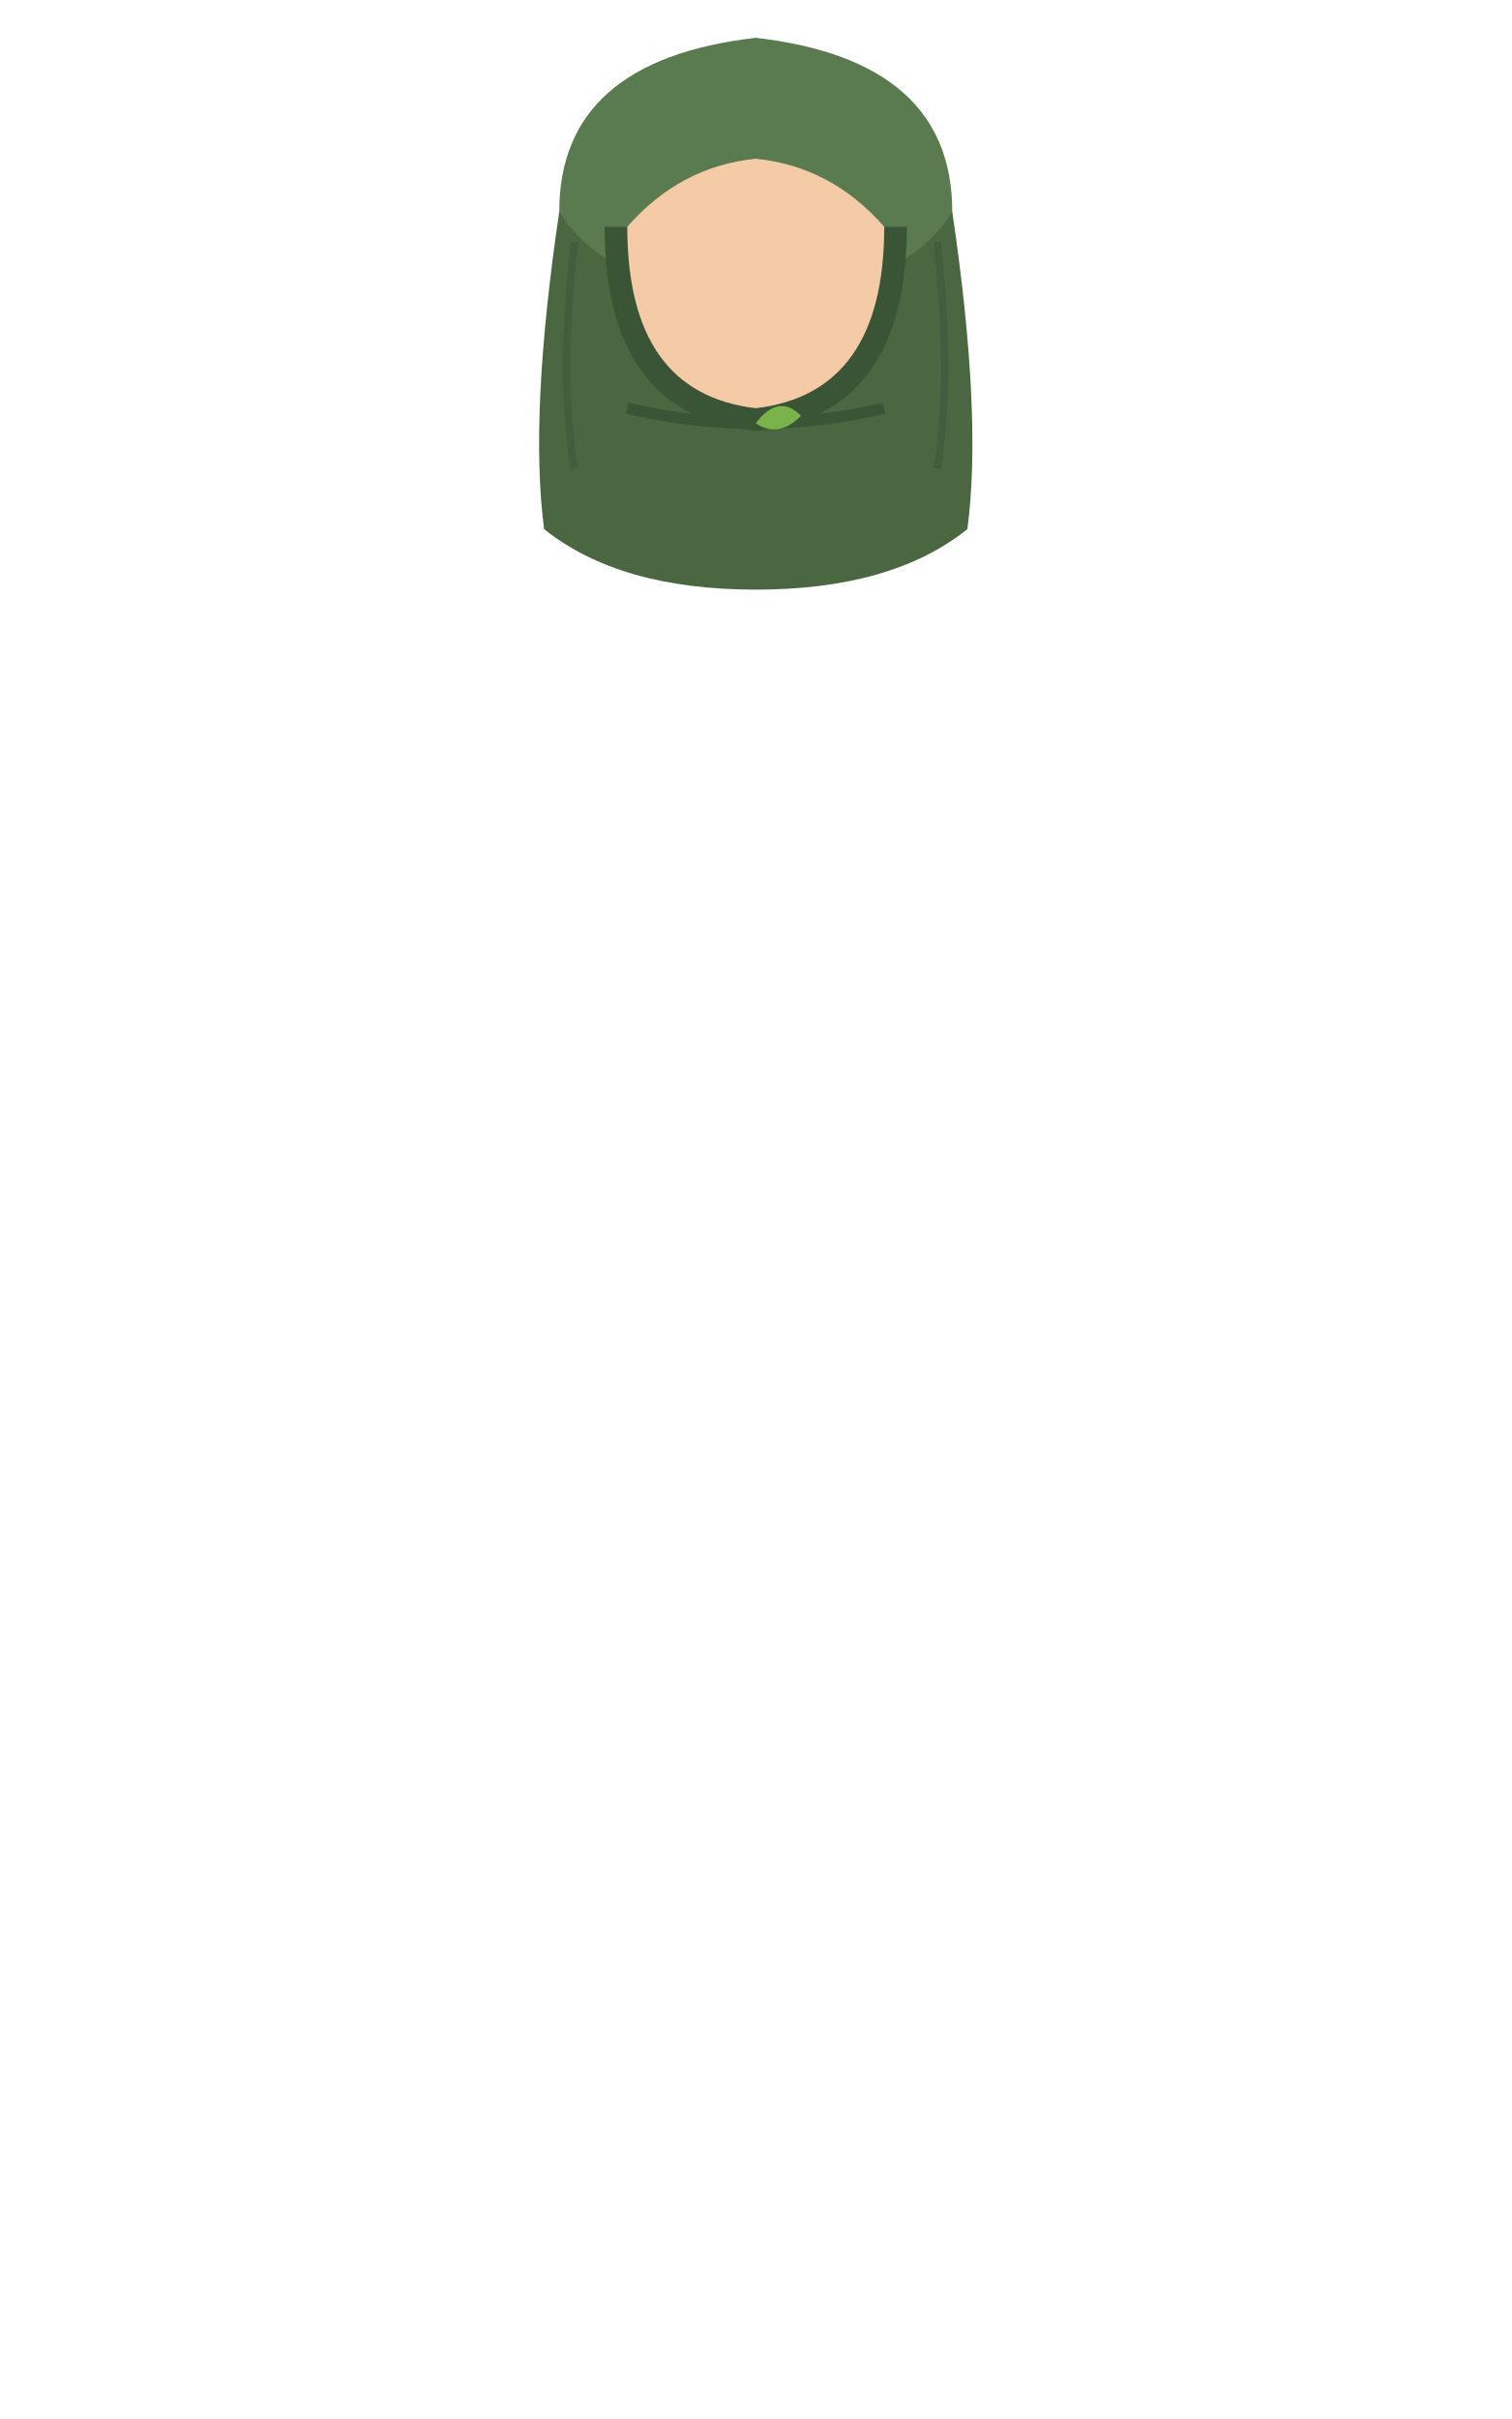
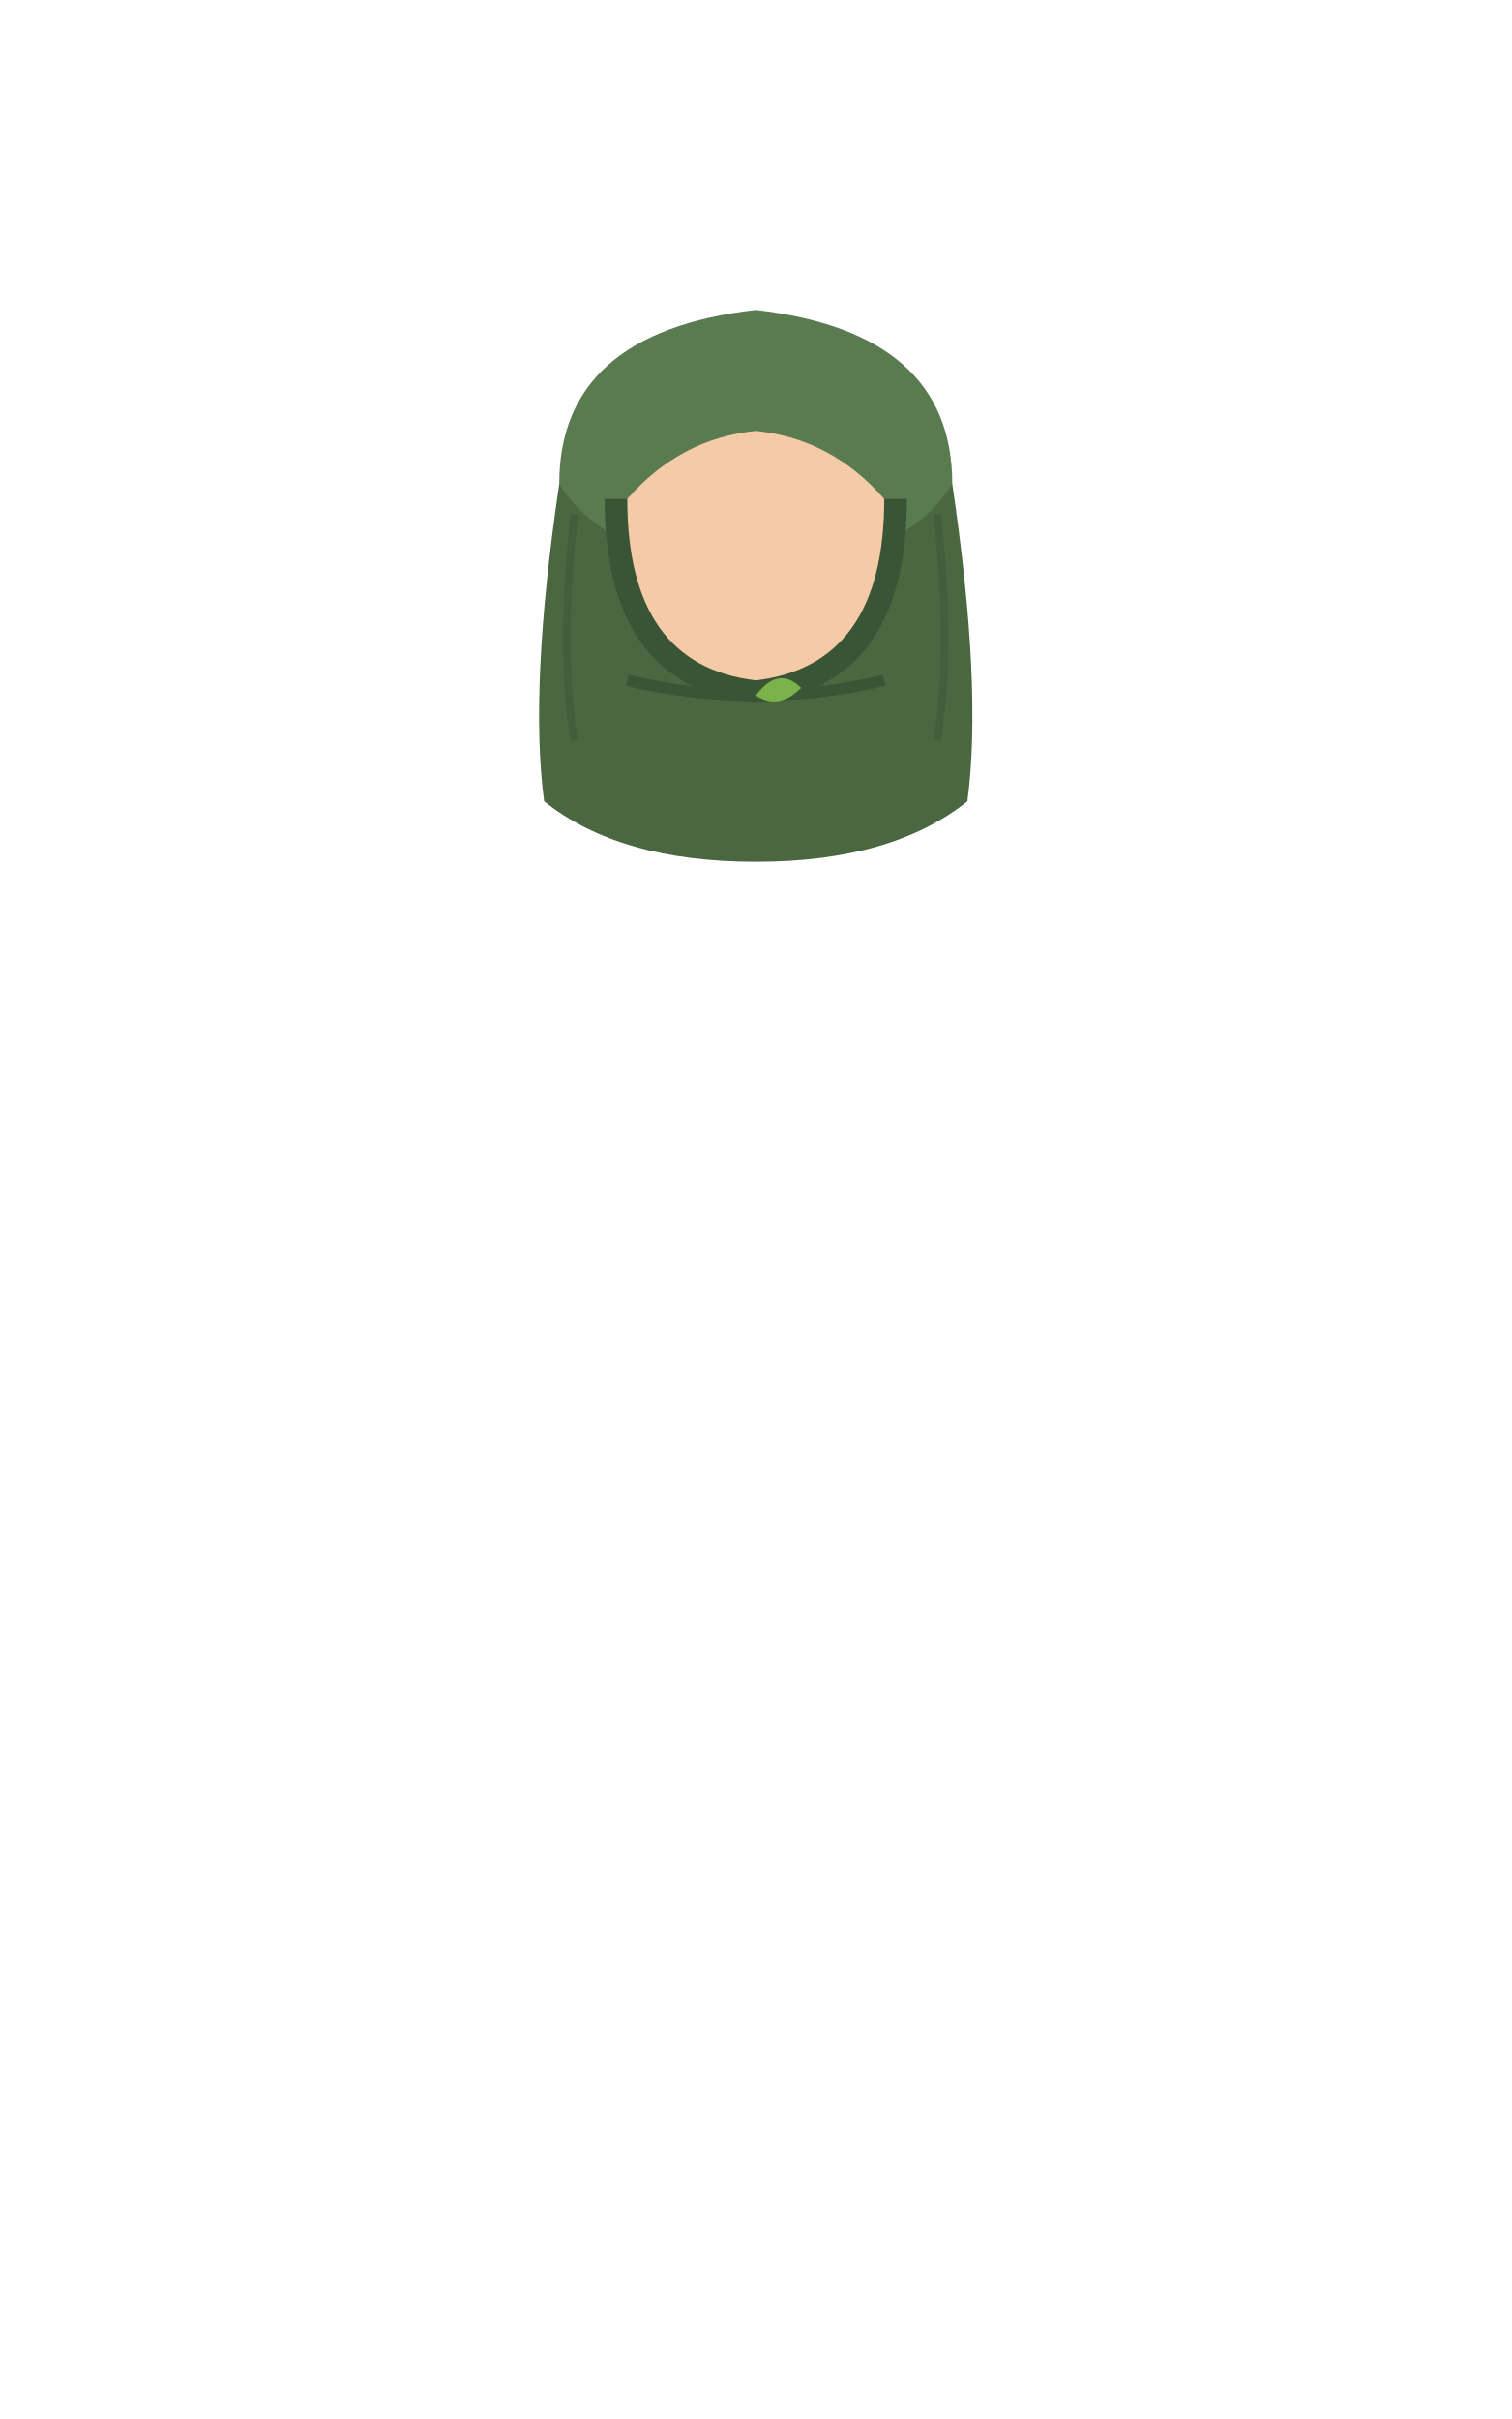
<svg xmlns="http://www.w3.org/2000/svg" viewBox="0 0 200 320" width="200" height="320">
-   <path d="M74 28 Q70 55 72 70 Q82 78 100 78 Q118 78 128 70 Q130 55 126 28" fill="#4A6741" />
-   <path d="M74 28 Q74 8 100 5 Q126 8 126 28 Q120 38 100 40 Q80 38 74 28" fill="#5A7A50" />
-   <path d="M80 30 Q80 55 100 57 Q120 55 120 30" fill="#3A5535" />
-   <path d="M83 30 Q83 52 100 54 Q117 52 117 30 Q110 22 100 21 Q90 22 83 30" fill="#F5CBA7" />
-   <path d="M76 32 Q74 50 76 62" stroke="#3A5535" stroke-width="1" fill="none" opacity="0.5" />
-   <path d="M124 32 Q126 50 124 62" stroke="#3A5535" stroke-width="1" fill="none" opacity="0.5" />
-   <path d="M83 54 Q100 58 117 54" stroke="#3A5535" stroke-width="1.5" fill="none" />
-   <path d="M100 56 Q103 52 106 55 Q103 58 100 56" fill="#7AB34A" />
+   <g transform="translate(0,36)">
+     <path d="M74 28 Q70 55 72 70 Q82 78 100 78 Q118 78 128 70 Q130 55 126 28" fill="#4A6741" />
+     <path d="M74 28 Q74 8 100 5 Q126 8 126 28 Q120 38 100 40 Q80 38 74 28" fill="#5A7A50" />
+     <path d="M80 30 Q80 55 100 57 Q120 55 120 30" fill="#3A5535" />
+     <path d="M83 30 Q83 52 100 54 Q117 52 117 30 Q110 22 100 21 Q90 22 83 30" fill="#F5CBA7" />
+     <path d="M76 32 Q74 50 76 62" stroke="#3A5535" stroke-width="1" fill="none" opacity="0.5" />
+     <path d="M124 32 Q126 50 124 62" stroke="#3A5535" stroke-width="1" fill="none" opacity="0.5" />
+     <path d="M83 54 Q100 58 117 54" stroke="#3A5535" stroke-width="1.5" fill="none" />
+     <path d="M100 56 Q103 52 106 55 Q103 58 100 56" fill="#7AB34A" />
+   </g>
</svg>
